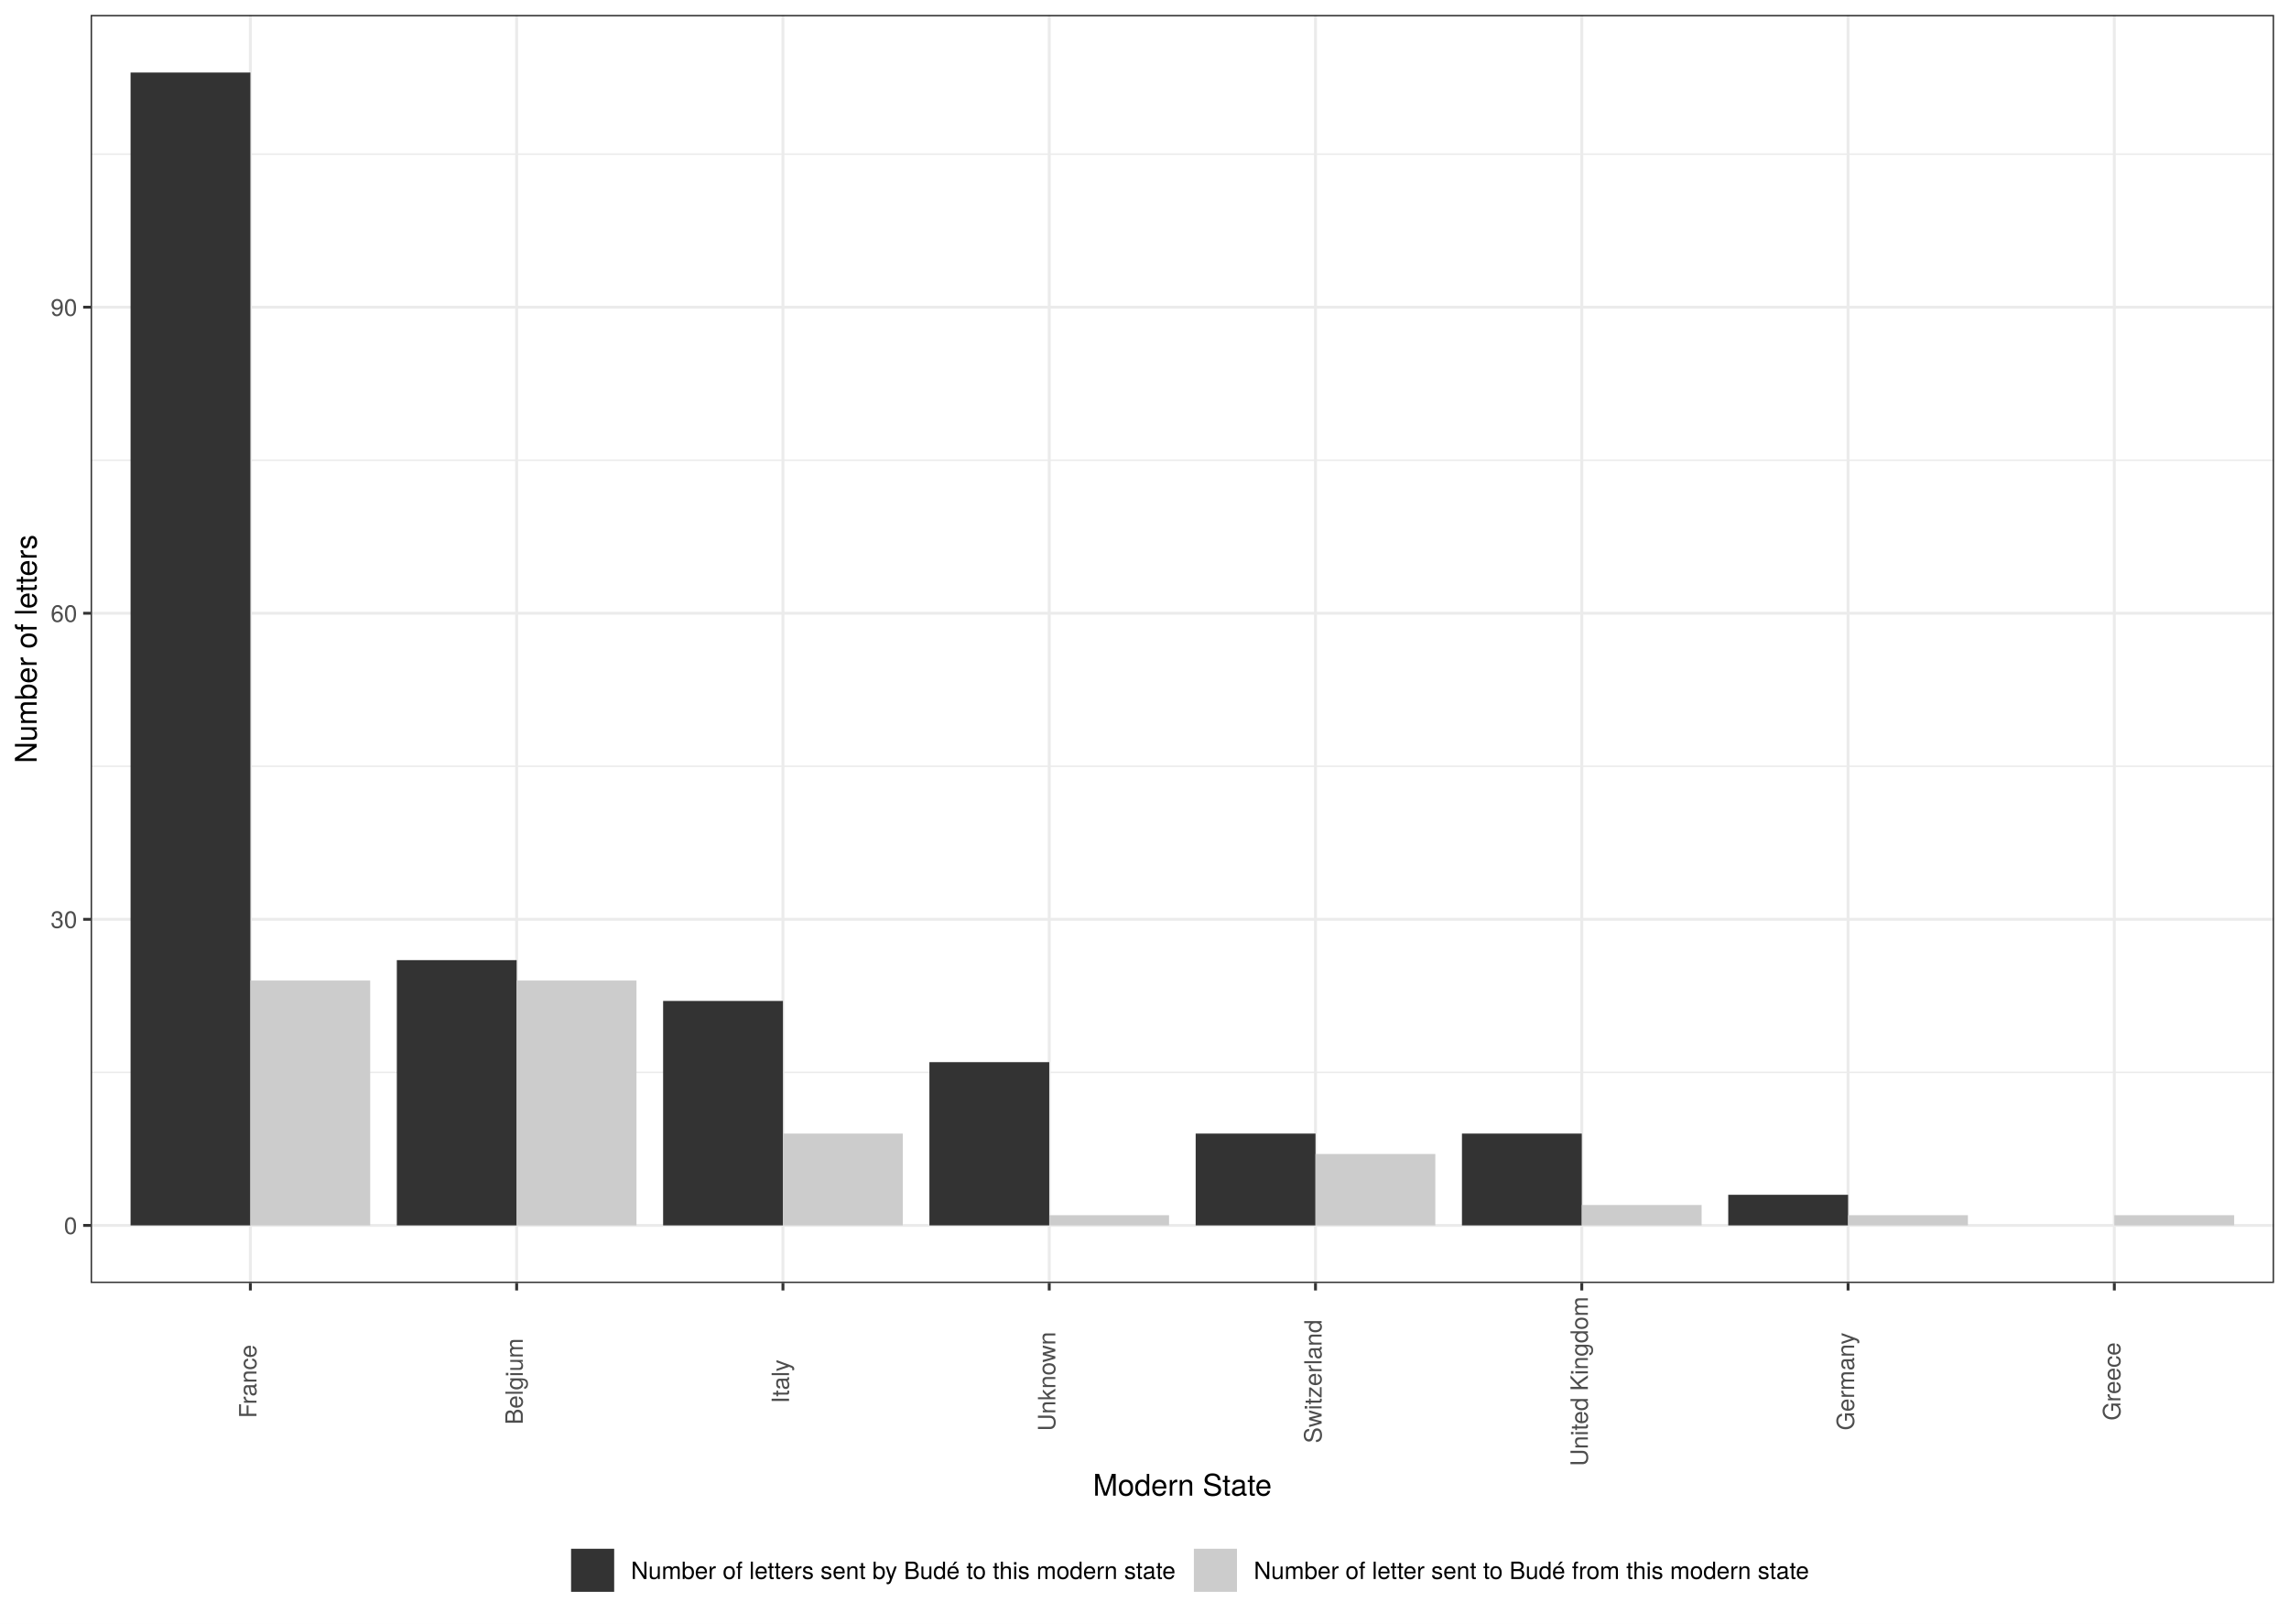
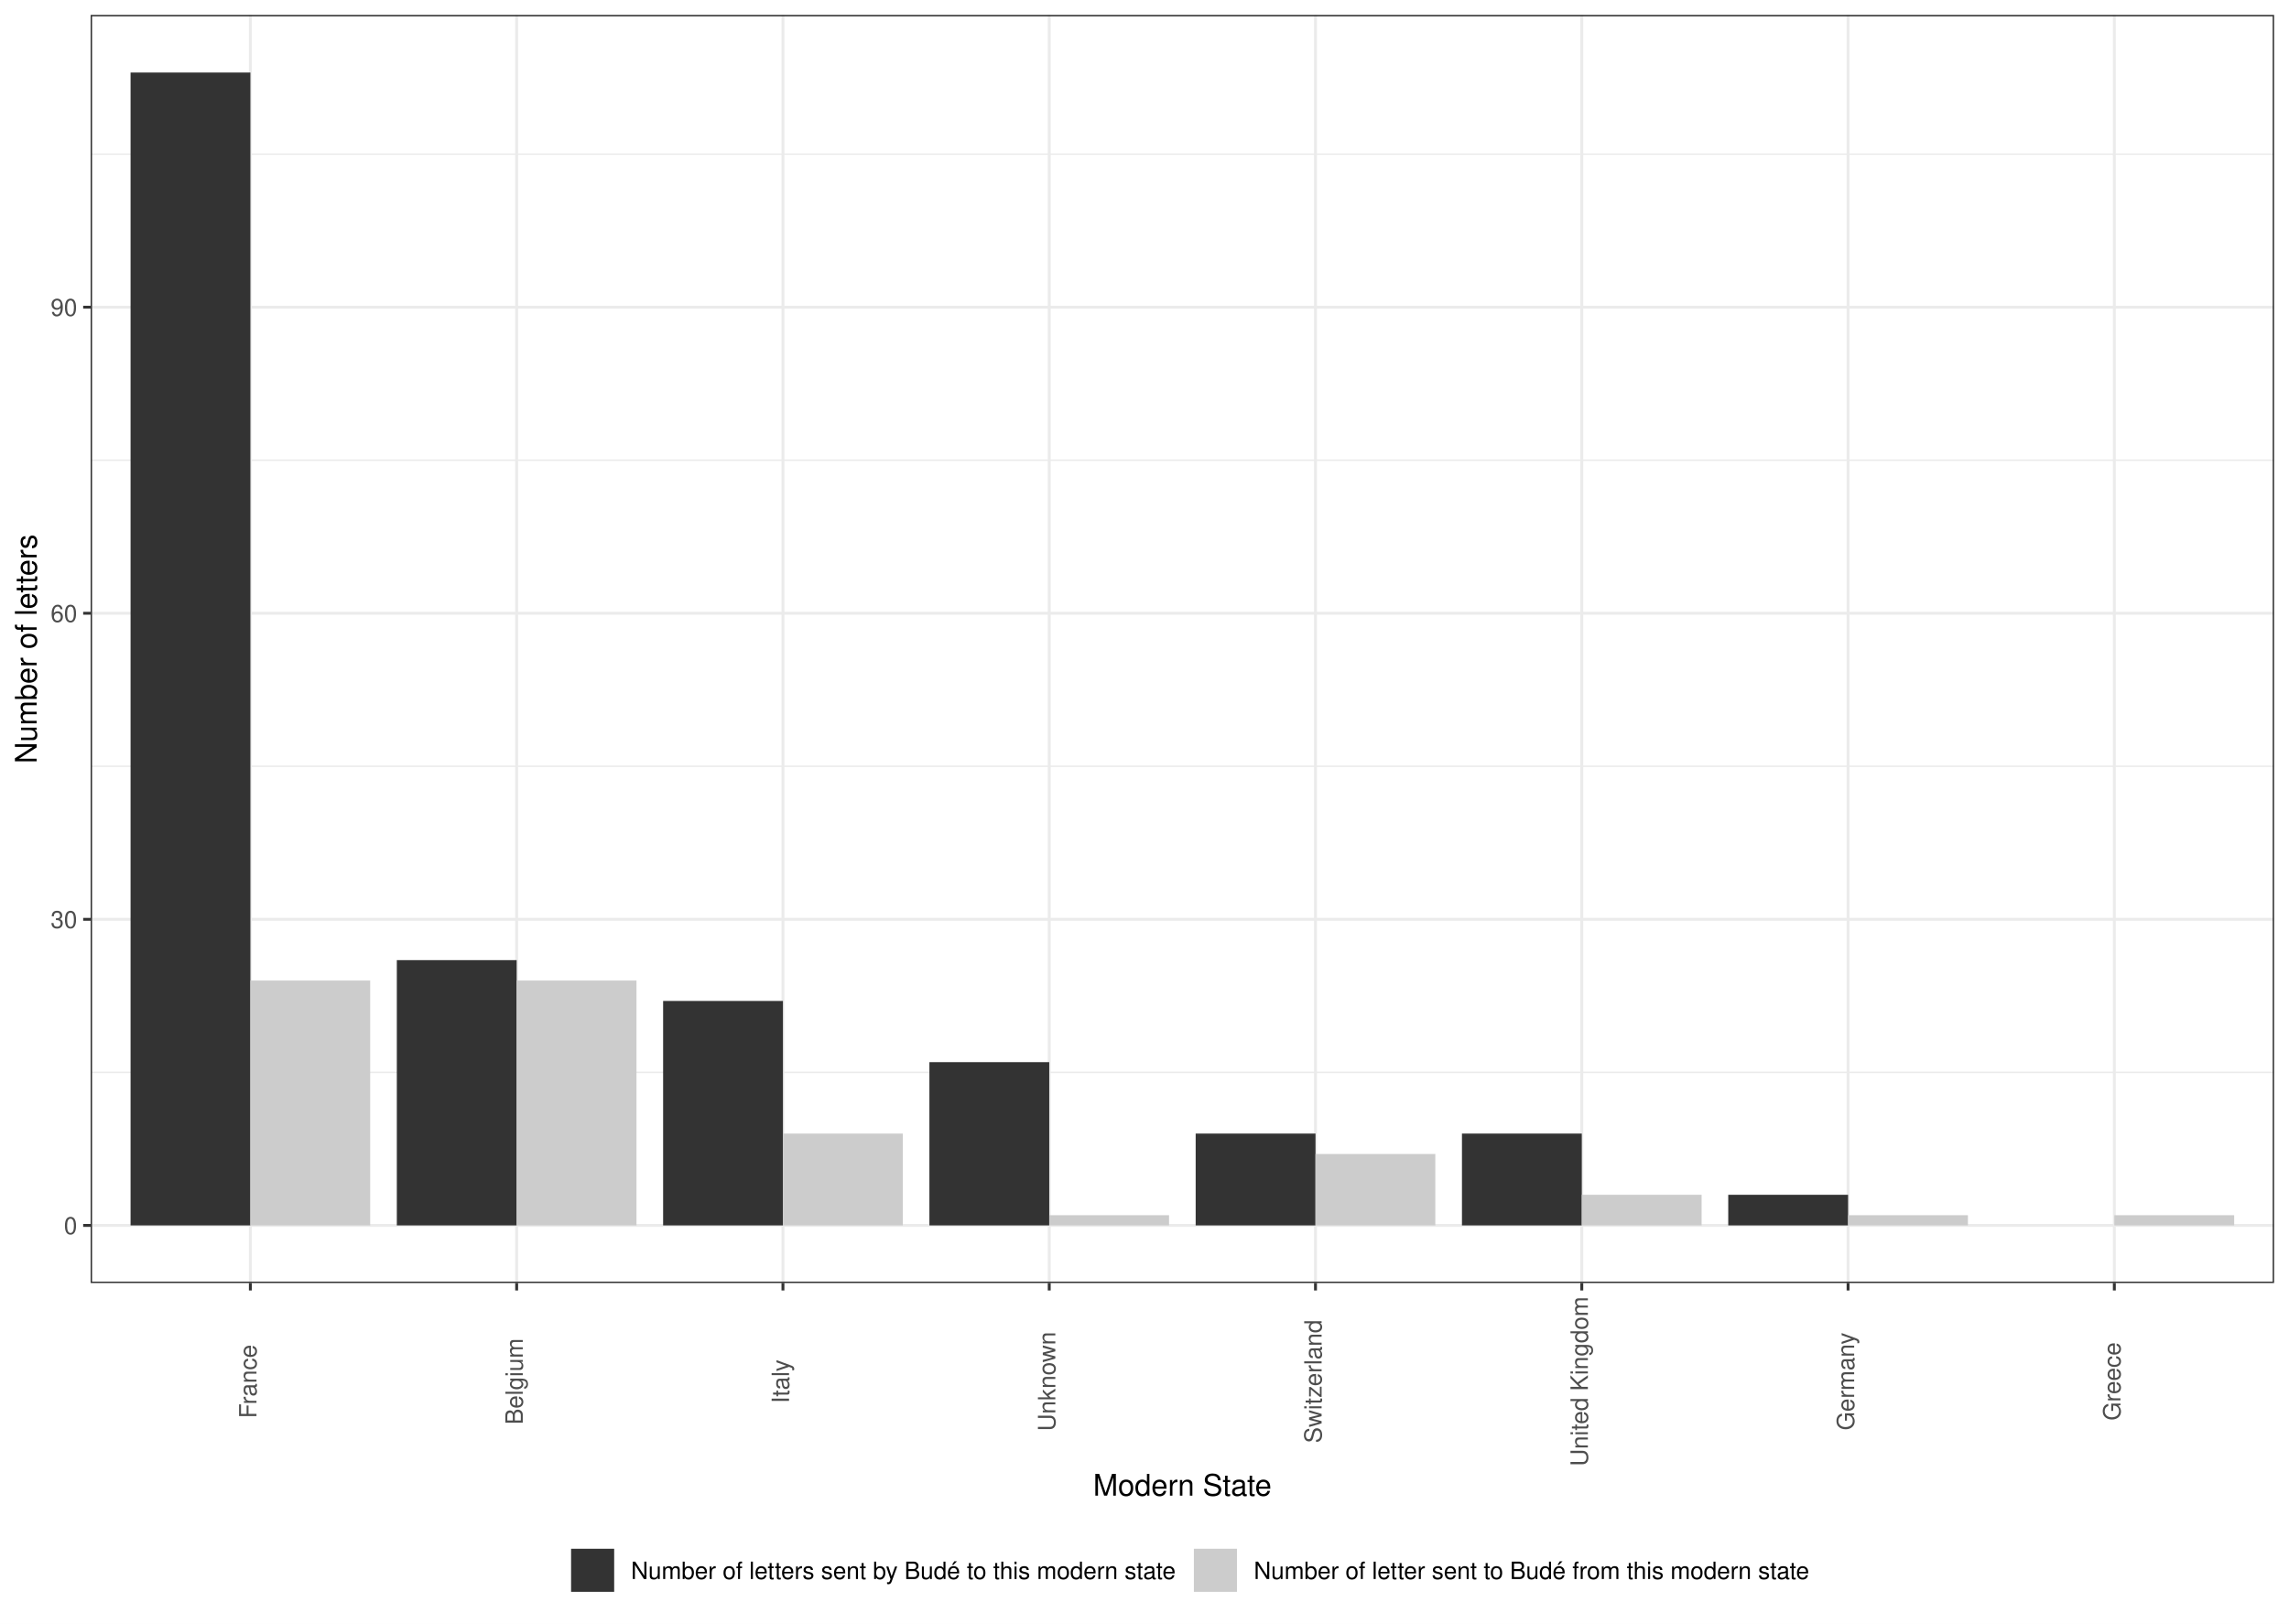
<svg xmlns="http://www.w3.org/2000/svg" class="svglite" width="842.40pt" height="597.60pt" viewBox="0 0 842.40 597.60">
  <defs>
    <style type="text/css">
    .svglite line, .svglite polyline, .svglite polygon, .svglite path, .svglite rect, .svglite circle {
      fill: none;
      stroke: #000000;
      stroke-linecap: round;
      stroke-linejoin: round;
      stroke-miterlimit: 10.00;
    }
    .svglite text {
      white-space: pre;
    }
  </style>
  </defs>
  <rect width="100%" height="100%" style="stroke: none; fill: #FFFFFF;" />
  <defs>
    <clipPath id="cpMC4wMHw4NDIuNDB8MC4wMHw1OTcuNjA=">
      <rect x="0.00" y="0.00" width="842.40" height="597.60" />
    </clipPath>
  </defs>
  <g clip-path="url(#cpMC4wMHw4NDIuNDB8MC4wMHw1OTcuNjA=)">
    <rect x="0" y="-0" width="842.40" height="597.60" style="stroke-width: 1.07; stroke: #FFFFFF; fill: #FFFFFF;" />
  </g>
  <defs>
    <clipPath id="cpMzMuMzV8ODM2LjkyfDUuNDh8NDcyLjI3">
      <rect x="33.35" y="5.48" width="803.57" height="466.79" />
    </clipPath>
  </defs>
  <g clip-path="url(#cpMzMuMzV8ODM2LjkyfDUuNDh8NDcyLjI3)">
    <rect x="33.35" y="5.48" width="803.57" height="466.79" style="stroke-width: 1.07; stroke: none; fill: #FFFFFF;" />
    <polyline points="33.35,394.72 836.92,394.72 " style="stroke-width: 0.53; stroke: #EBEBEB; stroke-linecap: butt;" />
    <polyline points="33.35,282.06 836.92,282.06 " style="stroke-width: 0.53; stroke: #EBEBEB; stroke-linecap: butt;" />
    <polyline points="33.35,169.40 836.92,169.40 " style="stroke-width: 0.53; stroke: #EBEBEB; stroke-linecap: butt;" />
    <polyline points="33.35,56.74 836.92,56.74 " style="stroke-width: 0.53; stroke: #EBEBEB; stroke-linecap: butt;" />
    <polyline points="33.35,451.05 836.92,451.05 " style="stroke-width: 1.07; stroke: #EBEBEB; stroke-linecap: butt;" />
    <polyline points="33.35,338.39 836.92,338.39 " style="stroke-width: 1.07; stroke: #EBEBEB; stroke-linecap: butt;" />
    <polyline points="33.35,225.73 836.92,225.73 " style="stroke-width: 1.07; stroke: #EBEBEB; stroke-linecap: butt;" />
    <polyline points="33.35,113.07 836.92,113.07 " style="stroke-width: 1.07; stroke: #EBEBEB; stroke-linecap: butt;" />
    <polyline points="92.14,472.27 92.14,5.48 " style="stroke-width: 1.07; stroke: #EBEBEB; stroke-linecap: butt;" />
    <polyline points="190.14,472.27 190.14,5.48 " style="stroke-width: 1.07; stroke: #EBEBEB; stroke-linecap: butt;" />
    <polyline points="288.14,472.27 288.14,5.48 " style="stroke-width: 1.07; stroke: #EBEBEB; stroke-linecap: butt;" />
    <polyline points="386.14,472.27 386.14,5.48 " style="stroke-width: 1.07; stroke: #EBEBEB; stroke-linecap: butt;" />
    <polyline points="484.13,472.27 484.13,5.48 " style="stroke-width: 1.07; stroke: #EBEBEB; stroke-linecap: butt;" />
    <polyline points="582.13,472.27 582.13,5.48 " style="stroke-width: 1.07; stroke: #EBEBEB; stroke-linecap: butt;" />
    <polyline points="680.13,472.27 680.13,5.48 " style="stroke-width: 1.07; stroke: #EBEBEB; stroke-linecap: butt;" />
    <polyline points="778.12,472.27 778.12,5.48 " style="stroke-width: 1.07; stroke: #EBEBEB; stroke-linecap: butt;" />
    <rect x="48.05" y="26.70" width="44.10" height="424.35" style="stroke-width: 1.07; stroke: none; stroke-linecap: butt; stroke-linejoin: miter; fill: #333333;" />
    <rect x="92.14" y="360.92" width="44.10" height="90.13" style="stroke-width: 1.07; stroke: none; stroke-linecap: butt; stroke-linejoin: miter; fill: #CCCCCC;" />
    <rect x="146.04" y="353.41" width="44.10" height="97.64" style="stroke-width: 1.07; stroke: none; stroke-linecap: butt; stroke-linejoin: miter; fill: #333333;" />
    <rect x="190.14" y="360.92" width="44.10" height="90.13" style="stroke-width: 1.07; stroke: none; stroke-linecap: butt; stroke-linejoin: miter; fill: #CCCCCC;" />
    <rect x="244.04" y="368.43" width="44.10" height="82.62" style="stroke-width: 1.07; stroke: none; stroke-linecap: butt; stroke-linejoin: miter; fill: #333333;" />
    <rect x="288.14" y="417.25" width="44.10" height="33.80" style="stroke-width: 1.07; stroke: none; stroke-linecap: butt; stroke-linejoin: miter; fill: #CCCCCC;" />
    <rect x="342.04" y="390.96" width="44.10" height="60.09" style="stroke-width: 1.07; stroke: none; stroke-linecap: butt; stroke-linejoin: miter; fill: #333333;" />
    <rect x="386.14" y="447.29" width="44.10" height="3.76" style="stroke-width: 1.07; stroke: none; stroke-linecap: butt; stroke-linejoin: miter; fill: #CCCCCC;" />
    <rect x="440.03" y="417.25" width="44.10" height="33.80" style="stroke-width: 1.07; stroke: none; stroke-linecap: butt; stroke-linejoin: miter; fill: #333333;" />
    <rect x="484.13" y="424.76" width="44.10" height="26.29" style="stroke-width: 1.07; stroke: none; stroke-linecap: butt; stroke-linejoin: miter; fill: #CCCCCC;" />
    <rect x="538.03" y="417.25" width="44.10" height="33.80" style="stroke-width: 1.07; stroke: none; stroke-linecap: butt; stroke-linejoin: miter; fill: #333333;" />
-     <rect x="582.13" y="443.54" width="44.10" height="7.51" style="stroke-width: 1.07; stroke: none; stroke-linecap: butt; stroke-linejoin: miter; fill: #CCCCCC;" />
+     <rect x="582.13" y="439.78" width="44.10" height="11.27" style="stroke-width: 1.07; stroke: none; stroke-linecap: butt; stroke-linejoin: miter; fill: #CCCCCC;" />
    <rect x="636.03" y="439.78" width="44.10" height="11.27" style="stroke-width: 1.07; stroke: none; stroke-linecap: butt; stroke-linejoin: miter; fill: #333333;" />
    <rect x="680.13" y="447.29" width="44.10" height="3.76" style="stroke-width: 1.07; stroke: none; stroke-linecap: butt; stroke-linejoin: miter; fill: #CCCCCC;" />
    <rect x="778.12" y="447.29" width="44.10" height="3.76" style="stroke-width: 1.07; stroke: none; stroke-linecap: butt; stroke-linejoin: miter; fill: #CCCCCC;" />
    <rect x="33.35" y="5.48" width="803.57" height="466.79" style="stroke-width: 1.07; stroke: #333333;" />
  </g>
  <g clip-path="url(#cpMC4wMHw4NDIuNDB8MC4wMHw1OTcuNjA=)">
-     <text x="28.42" y="454.26" text-anchor="end" style="font-size: 8.80px; font-weight: 0;fill: #4D4D4D; font-family: &quot;TeX Gyre Heros&quot;;" textLength="4.89px" lengthAdjust="spacingAndGlyphs">0</text>
-     <text x="28.42" y="341.60" text-anchor="end" style="font-size: 8.80px; font-weight: 0;fill: #4D4D4D; font-family: &quot;TeX Gyre Heros&quot;;" textLength="9.78px" lengthAdjust="spacingAndGlyphs">30</text>
-     <text x="28.42" y="228.94" text-anchor="end" style="font-size: 8.80px; font-weight: 0;fill: #4D4D4D; font-family: &quot;TeX Gyre Heros&quot;;" textLength="9.78px" lengthAdjust="spacingAndGlyphs">60</text>
-     <text x="28.42" y="116.28" text-anchor="end" style="font-size: 8.80px; font-weight: 0;fill: #4D4D4D; font-family: &quot;TeX Gyre Heros&quot;;" textLength="9.78px" lengthAdjust="spacingAndGlyphs">90</text>
+     <text x="28.42" y="454.26" text-anchor="end" style="font-size: 8.80px; font-weight: 0;fill: #4D4D4D; font-family: &quot;Nimbus Sans&quot;;" textLength="4.89px" lengthAdjust="spacingAndGlyphs">0</text>
+     <text x="28.42" y="341.60" text-anchor="end" style="font-size: 8.80px; font-weight: 0;fill: #4D4D4D; font-family: &quot;Nimbus Sans&quot;;" textLength="9.78px" lengthAdjust="spacingAndGlyphs">30</text>
+     <text x="28.42" y="228.94" text-anchor="end" style="font-size: 8.80px; font-weight: 0;fill: #4D4D4D; font-family: &quot;Nimbus Sans&quot;;" textLength="9.78px" lengthAdjust="spacingAndGlyphs">60</text>
+     <text x="28.42" y="116.28" text-anchor="end" style="font-size: 8.80px; font-weight: 0;fill: #4D4D4D; font-family: &quot;Nimbus Sans&quot;;" textLength="9.78px" lengthAdjust="spacingAndGlyphs">90</text>
    <polyline points="30.61,451.05 33.35,451.05 " style="stroke-width: 1.07; stroke: #333333; stroke-linecap: butt;" />
    <polyline points="30.61,338.39 33.35,338.39 " style="stroke-width: 1.07; stroke: #333333; stroke-linecap: butt;" />
    <polyline points="30.61,225.73 33.35,225.73 " style="stroke-width: 1.07; stroke: #333333; stroke-linecap: butt;" />
    <polyline points="30.61,113.07 33.35,113.07 " style="stroke-width: 1.07; stroke: #333333; stroke-linecap: butt;" />
    <polyline points="92.14,475.00 92.14,472.27 " style="stroke-width: 1.07; stroke: #333333; stroke-linecap: butt;" />
    <polyline points="190.14,475.00 190.14,472.27 " style="stroke-width: 1.07; stroke: #333333; stroke-linecap: butt;" />
    <polyline points="288.14,475.00 288.14,472.27 " style="stroke-width: 1.07; stroke: #333333; stroke-linecap: butt;" />
    <polyline points="386.14,475.00 386.14,472.27 " style="stroke-width: 1.07; stroke: #333333; stroke-linecap: butt;" />
    <polyline points="484.13,475.00 484.13,472.27 " style="stroke-width: 1.07; stroke: #333333; stroke-linecap: butt;" />
    <polyline points="582.13,475.00 582.13,472.27 " style="stroke-width: 1.07; stroke: #333333; stroke-linecap: butt;" />
    <polyline points="680.13,475.00 680.13,472.27 " style="stroke-width: 1.07; stroke: #333333; stroke-linecap: butt;" />
    <polyline points="778.12,475.00 778.12,472.27 " style="stroke-width: 1.07; stroke: #333333; stroke-linecap: butt;" />
-     <text transform="translate(94.39,508.48) rotate(-90)" text-anchor="middle" style="font-size: 8.80px; font-weight: 0;fill: #4D4D4D; font-family: &quot;TeX Gyre Heros&quot;;" textLength="27.37px" lengthAdjust="spacingAndGlyphs">France</text>
-     <text transform="translate(192.39,508.48) rotate(-90)" text-anchor="middle" style="font-size: 8.80px; font-weight: 0;fill: #4D4D4D; font-family: &quot;TeX Gyre Heros&quot;;" textLength="31.77px" lengthAdjust="spacingAndGlyphs">Belgium</text>
-     <text transform="translate(290.38,508.48) rotate(-90)" text-anchor="middle" style="font-size: 8.80px; font-weight: 0;fill: #4D4D4D; font-family: &quot;TeX Gyre Heros&quot;;" textLength="16.14px" lengthAdjust="spacingAndGlyphs">Italy</text>
-     <text transform="translate(388.38,508.48) rotate(-90)" text-anchor="middle" style="font-size: 8.80px; font-weight: 0;fill: #4D4D4D; font-family: &quot;TeX Gyre Heros&quot;;" textLength="36.66px" lengthAdjust="spacingAndGlyphs">Unknown</text>
-     <text transform="translate(486.38,508.48) rotate(-90)" text-anchor="middle" style="font-size: 8.80px; font-weight: 0;fill: #4D4D4D; font-family: &quot;TeX Gyre Heros&quot;;" textLength="45.45px" lengthAdjust="spacingAndGlyphs">Switzerland</text>
-     <text transform="translate(584.37,508.48) rotate(-90)" text-anchor="middle" style="font-size: 8.80px; font-weight: 0;fill: #4D4D4D; font-family: &quot;TeX Gyre Heros&quot;;" textLength="62.57px" lengthAdjust="spacingAndGlyphs">United Kingdom</text>
-     <text transform="translate(682.37,508.48) rotate(-90)" text-anchor="middle" style="font-size: 8.80px; font-weight: 0;fill: #4D4D4D; font-family: &quot;TeX Gyre Heros&quot;;" textLength="36.17px" lengthAdjust="spacingAndGlyphs">Germany</text>
-     <text transform="translate(780.37,508.48) rotate(-90)" text-anchor="middle" style="font-size: 8.80px; font-weight: 0;fill: #4D4D4D; font-family: &quot;TeX Gyre Heros&quot;;" textLength="28.84px" lengthAdjust="spacingAndGlyphs">Greece</text>
-     <text x="435.13" y="550.53" text-anchor="middle" style="font-size: 11.00px; font-weight: 0; font-family: &quot;TeX Gyre Heros&quot;;" textLength="66.02px" lengthAdjust="spacingAndGlyphs">Modern State</text>
-     <text transform="translate(13.50,238.87) rotate(-90)" text-anchor="middle" style="font-size: 11.00px; font-weight: 0; font-family: &quot;TeX Gyre Heros&quot;;" textLength="84.36px" lengthAdjust="spacingAndGlyphs">Number of letters</text>
+     <text transform="translate(94.39,508.48) rotate(-90)" text-anchor="middle" style="font-size: 8.80px; font-weight: 0;fill: #4D4D4D; font-family: &quot;Nimbus Sans&quot;;" textLength="27.37px" lengthAdjust="spacingAndGlyphs">France</text>
+     <text transform="translate(192.39,508.48) rotate(-90)" text-anchor="middle" style="font-size: 8.80px; font-weight: 0;fill: #4D4D4D; font-family: &quot;Nimbus Sans&quot;;" textLength="31.77px" lengthAdjust="spacingAndGlyphs">Belgium</text>
+     <text transform="translate(290.38,508.48) rotate(-90)" text-anchor="middle" style="font-size: 8.80px; font-weight: 0;fill: #4D4D4D; font-family: &quot;Nimbus Sans&quot;;" textLength="16.14px" lengthAdjust="spacingAndGlyphs">Italy</text>
+     <text transform="translate(388.38,508.48) rotate(-90)" text-anchor="middle" style="font-size: 8.80px; font-weight: 0;fill: #4D4D4D; font-family: &quot;Nimbus Sans&quot;;" textLength="36.66px" lengthAdjust="spacingAndGlyphs">Unknown</text>
+     <text transform="translate(486.38,508.48) rotate(-90)" text-anchor="middle" style="font-size: 8.80px; font-weight: 0;fill: #4D4D4D; font-family: &quot;Nimbus Sans&quot;;" textLength="45.45px" lengthAdjust="spacingAndGlyphs">Switzerland</text>
+     <text transform="translate(584.37,508.48) rotate(-90)" text-anchor="middle" style="font-size: 8.80px; font-weight: 0;fill: #4D4D4D; font-family: &quot;Nimbus Sans&quot;;" textLength="62.57px" lengthAdjust="spacingAndGlyphs">United Kingdom</text>
+     <text transform="translate(682.37,508.48) rotate(-90)" text-anchor="middle" style="font-size: 8.80px; font-weight: 0;fill: #4D4D4D; font-family: &quot;Nimbus Sans&quot;;" textLength="36.17px" lengthAdjust="spacingAndGlyphs">Germany</text>
+     <text transform="translate(780.37,508.48) rotate(-90)" text-anchor="middle" style="font-size: 8.80px; font-weight: 0;fill: #4D4D4D; font-family: &quot;Nimbus Sans&quot;;" textLength="28.84px" lengthAdjust="spacingAndGlyphs">Greece</text>
+     <text x="435.13" y="550.53" text-anchor="middle" style="font-size: 11.00px; font-weight: 0; font-family: &quot;Nimbus Sans&quot;;" textLength="66.02px" lengthAdjust="spacingAndGlyphs">Modern State</text>
+     <text transform="translate(13.50,238.87) rotate(-90)" text-anchor="middle" style="font-size: 11.00px; font-weight: 0; font-family: &quot;Nimbus Sans&quot;;" textLength="84.36px" lengthAdjust="spacingAndGlyphs">Number of letters</text>
    <rect x="198.50" y="563.88" width="473.26" height="28.24" style="stroke-width: 1.07; stroke: none; fill: #FFFFFF;" />
    <rect x="209.46" y="569.36" width="17.28" height="17.28" style="stroke-width: 1.07; stroke: none; fill: #FFFFFF;" />
    <rect x="210.17" y="570.07" width="15.86" height="15.86" style="stroke-width: 1.07; stroke: none; stroke-linecap: butt; stroke-linejoin: miter; fill: #333333;" />
    <rect x="438.66" y="569.36" width="17.28" height="17.28" style="stroke-width: 1.07; stroke: none; fill: #FFFFFF;" />
    <rect x="439.37" y="570.07" width="15.86" height="15.86" style="stroke-width: 1.07; stroke: none; stroke-linecap: butt; stroke-linejoin: miter; fill: #CCCCCC;" />
-     <text x="232.22" y="581.21" style="font-size: 8.80px; font-weight: 0; font-family: &quot;TeX Gyre Heros&quot;;" textLength="200.96px" lengthAdjust="spacingAndGlyphs">Number of letters sent by Budé to this modern state</text>
-     <text x="461.42" y="581.21" style="font-size: 8.80px; font-weight: 0; font-family: &quot;TeX Gyre Heros&quot;;" textLength="204.87px" lengthAdjust="spacingAndGlyphs">Number of letter sent to Budé from this modern state</text>
+     <text x="232.22" y="581.21" style="font-size: 8.80px; font-weight: 0; font-family: &quot;Nimbus Sans&quot;;" textLength="200.96px" lengthAdjust="spacingAndGlyphs">Number of letters sent by Budé to this modern state</text>
+     <text x="461.42" y="581.21" style="font-size: 8.80px; font-weight: 0; font-family: &quot;Nimbus Sans&quot;;" textLength="204.87px" lengthAdjust="spacingAndGlyphs">Number of letter sent to Budé from this modern state</text>
  </g>
</svg>
